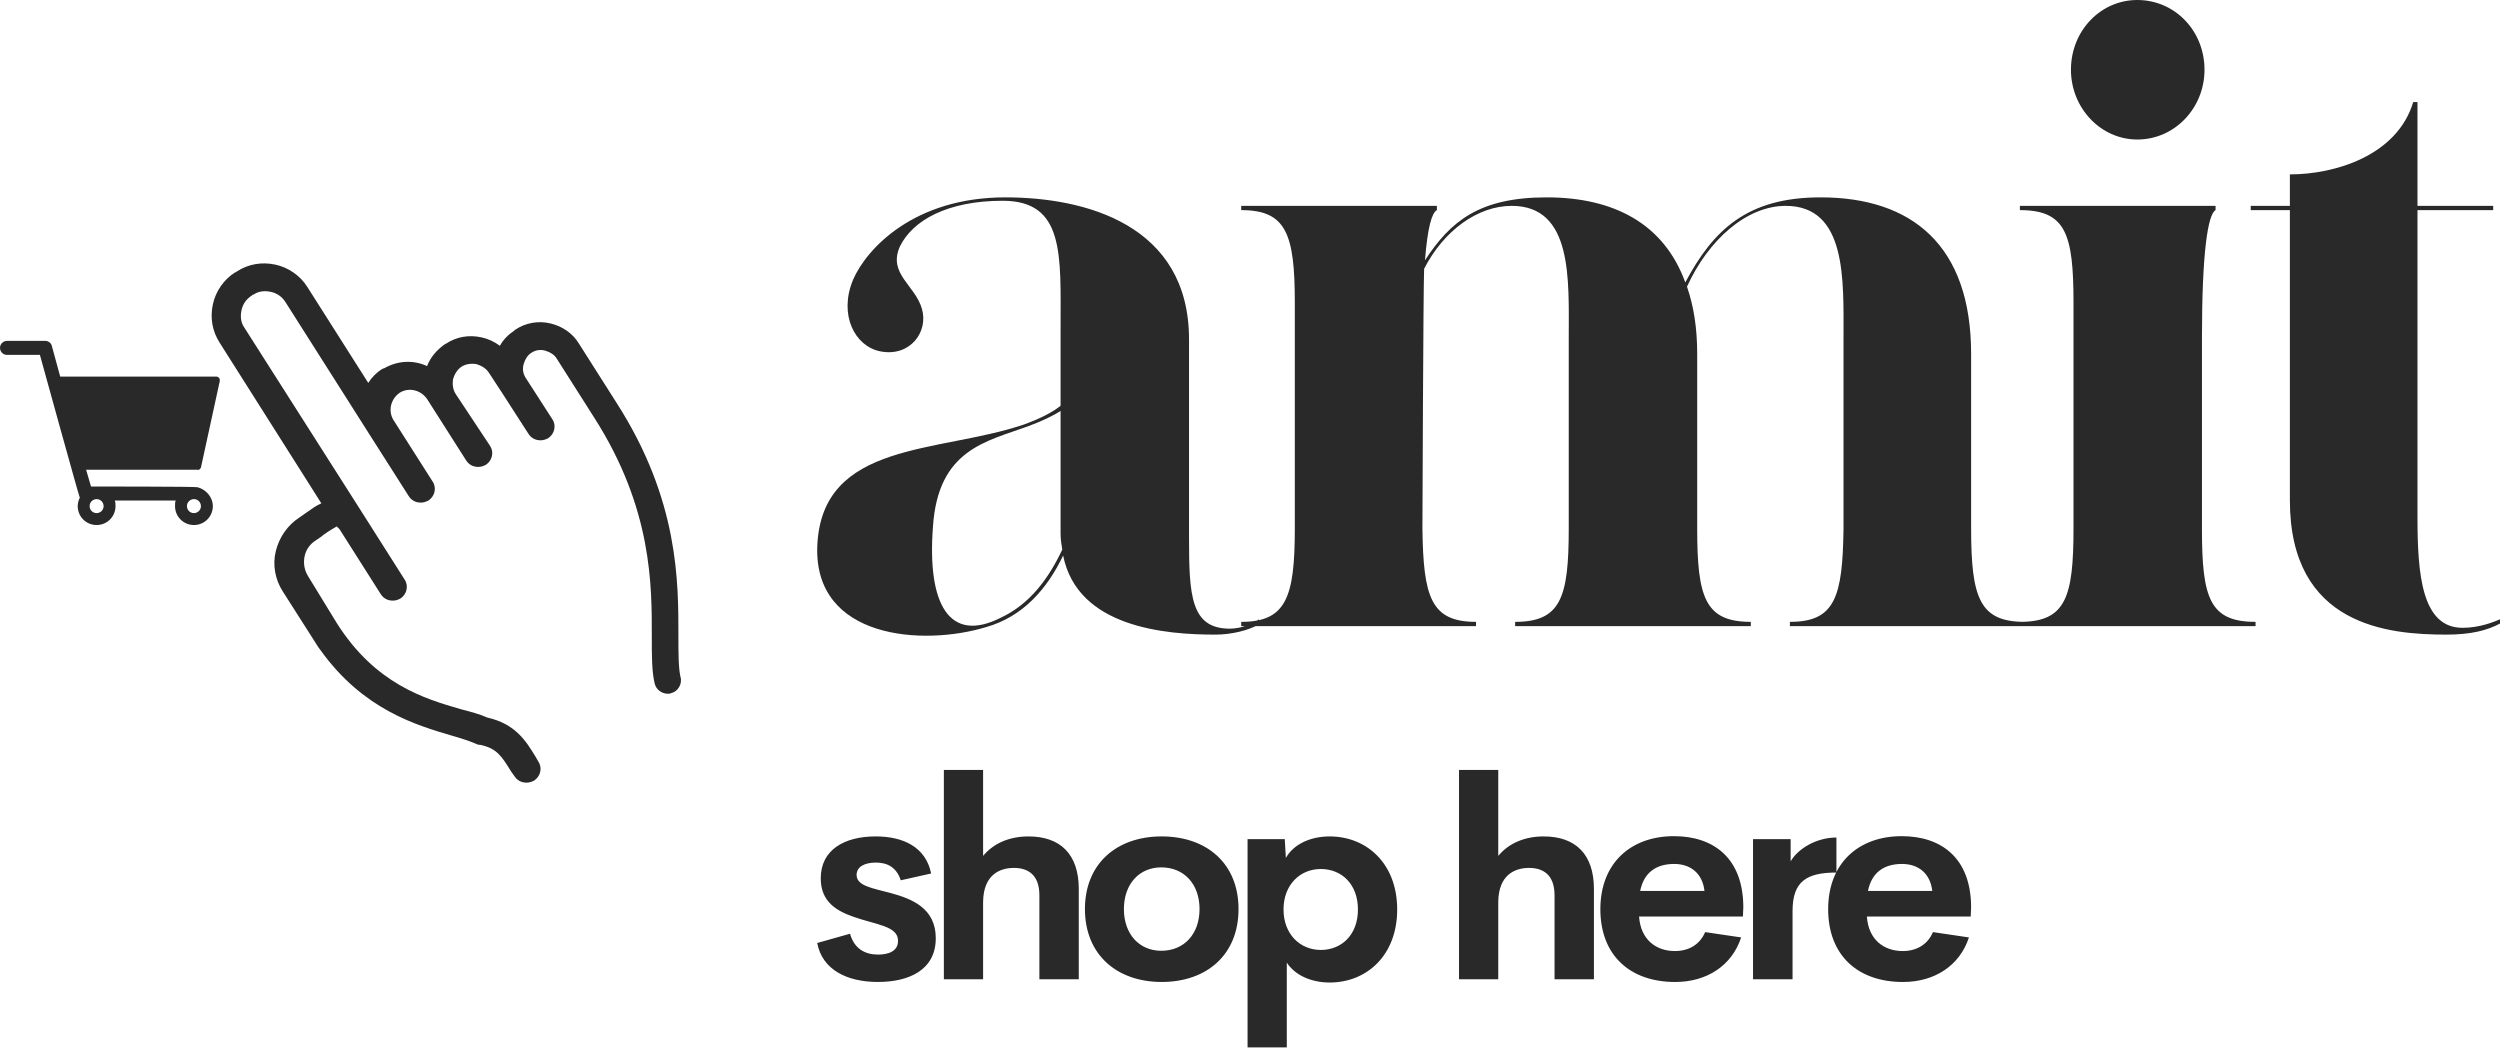
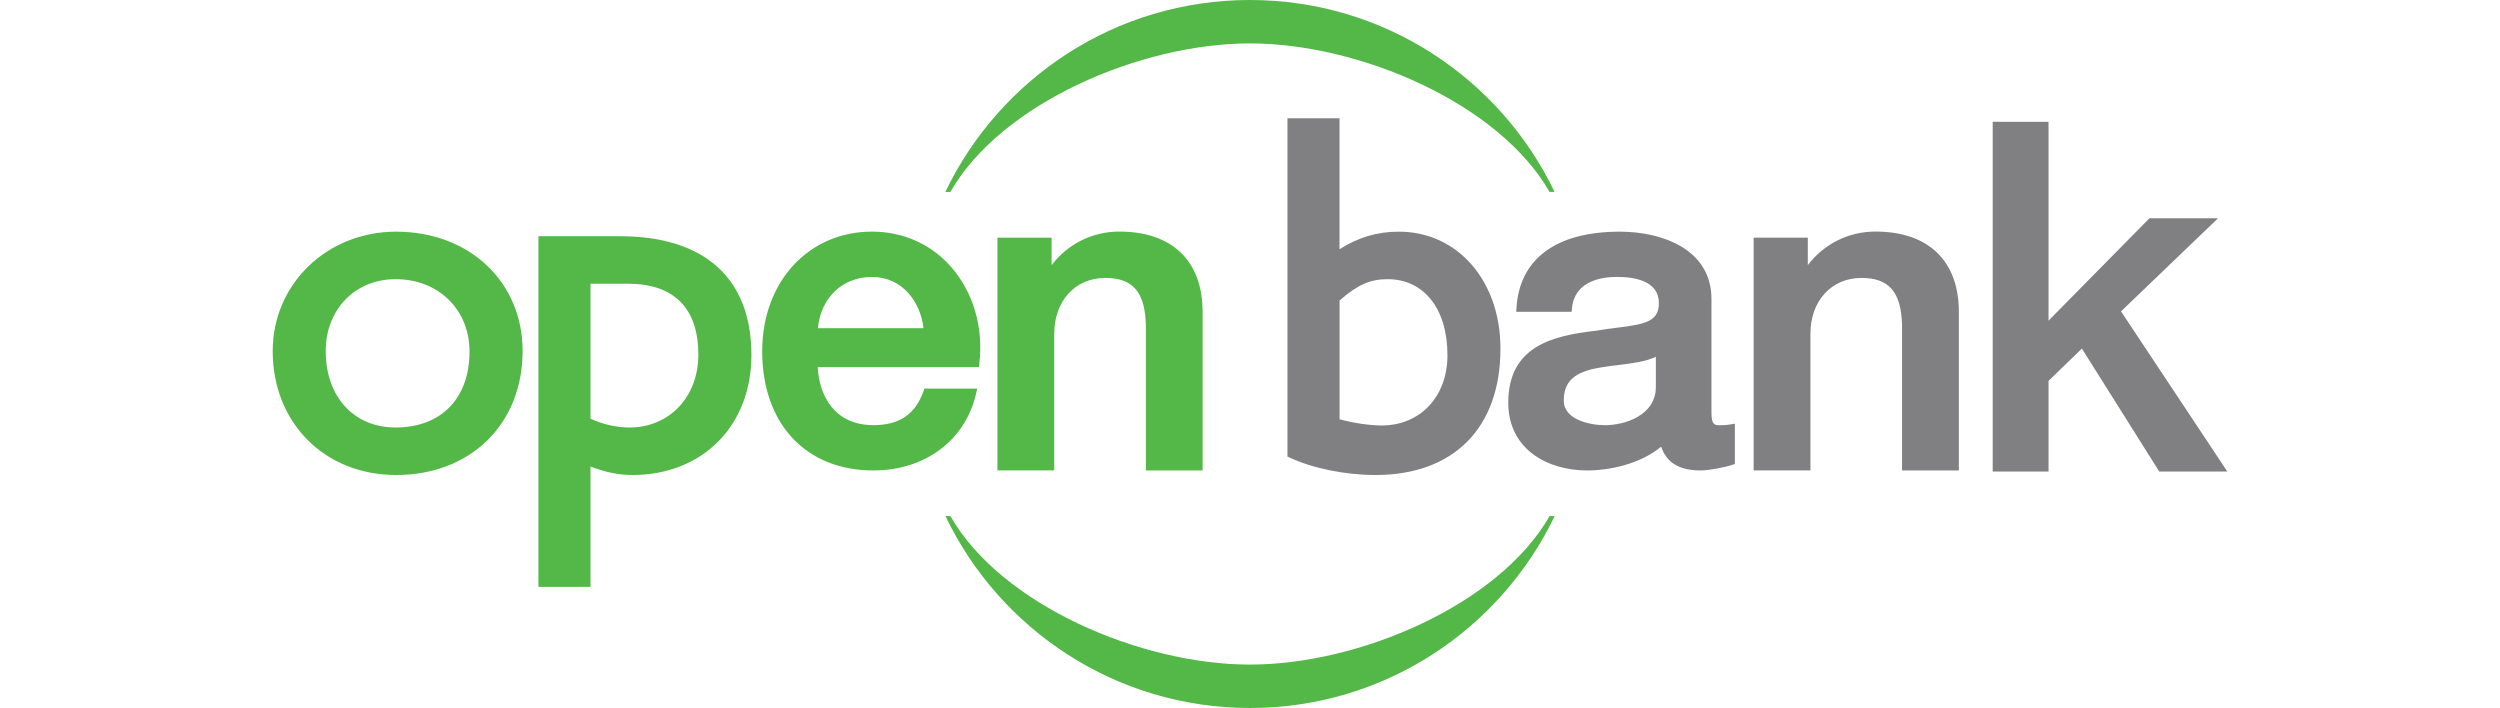
- <svg xmlns="http://www.w3.org/2000/svg" width="370.167" height="155.085" viewBox="0 0 370.167 155.085" class="css-1j8o68f">
-   <defs id="SvgjsDefs1029" />
-   <g id="SvgjsG1030" featurekey="symbolFeature-0" transform="matrix(1.036627,0,0,1.036627,-1.451278,25.18089)" fill="#292929">
-     <path d="M30.1,42.5l2.7-12.4c0-0.1,0-0.3-0.1-0.4c-0.1-0.1-0.2-0.2-0.4-0.2H10l-1.2-4.4c-0.1-0.4-0.5-0.7-0.9-0.7H2.4  c-0.5,0-1,0.4-1,1c0,0.5,0.4,1,1,1h4.7c0,0,5.6,20.3,5.7,20.4c-0.2,0.4-0.3,0.8-0.3,1.2c0,1.5,1.2,2.7,2.7,2.7s2.7-1.2,2.7-2.7  c0-0.3,0-0.5-0.1-0.8h8.7c-0.1,0.2-0.1,0.5-0.1,0.8c0,1.5,1.2,2.7,2.7,2.7c1.5,0,2.7-1.2,2.7-2.7c0-1.3-1-2.4-2.2-2.7  c-0.1-0.1-15.2-0.1-15.2-0.1l-0.7-2.4h15.9C29.8,42.9,30,42.7,30.1,42.5z M29.1,47c0.6,0,1,0.5,1,1c0,0.6-0.5,1-1,1  c-0.6,0-1-0.5-1-1C28.1,47.4,28.6,47,29.1,47z M15.2,47c0.6,0,1,0.5,1,1c0,0.6-0.5,1-1,1c-0.6,0-1-0.5-1-1  C14.2,47.4,14.7,47,15.2,47z" />
-     <path d="M98.6,72.4c-0.3-1.3-0.3-3.4-0.3-5.8c0-7.7,0.1-19.4-8.8-33.3c0,0,0,0,0,0l-5.4-8.5c-0.9-1.5-2.4-2.5-4.1-2.9  c-1.7-0.4-3.5-0.1-5,0.9c0,0-0.1,0-0.1,0.1c-0.9,0.6-1.6,1.3-2.1,2.2c-0.8-0.6-1.7-1-2.6-1.2c-1.8-0.4-3.6-0.1-5.1,0.9  c-0.1,0-0.1,0.1-0.2,0.1c-1.1,0.8-2,1.8-2.5,3.1c-1.9-0.9-4.2-0.8-6.1,0.3c-0.1,0-0.2,0.1-0.3,0.1c-0.8,0.5-1.5,1.2-2,2l-8.7-13.7  c-1-1.6-2.7-2.8-4.6-3.2c-1.9-0.4-3.8-0.1-5.5,1c0,0,0,0-0.1,0.1c0,0-0.1,0-0.1,0c-1.6,1-2.8,2.7-3.2,4.6c-0.4,1.9-0.1,3.8,1,5.5  l14.5,22.9c-0.7,0.3-1.4,0.8-2.1,1.3c-0.3,0.2-0.7,0.5-1,0.7c0,0,0,0,0,0c-1.7,1.1-2.9,2.8-3.4,4.8s-0.1,4.1,1,5.8l5.1,8  c0.1,0.1,0.2,0.3,0.3,0.4c6.1,8.5,13.7,10.7,18.8,12.2c1.4,0.4,2.6,0.8,3.5,1.2c0.2,0.1,0.3,0.1,0.5,0.1c0,0,0,0,0,0  c2.4,0.5,3.1,1.7,4.4,3.8l0.5,0.7c0.4,0.6,1,0.9,1.7,0.9c0.4,0,0.7-0.1,1.1-0.3c0.9-0.6,1.2-1.8,0.6-2.7l-0.4-0.7  c-1.4-2.3-2.9-4.7-6.9-5.6c0,0,0,0,0,0c-1.1-0.5-2.3-0.8-3.8-1.2c-5.2-1.5-12.2-3.6-17.7-12.3l0,0L45.4,58c-0.5-0.8-0.7-1.8-0.5-2.8  c0.2-1,0.8-1.8,1.6-2.3c0,0,0,0,0,0c0.4-0.3,0.8-0.5,1.1-0.8c0.7-0.5,1.7-1.1,1.9-1.2c0,0,0.1,0.1,0.4,0.4l5.9,9.3  c0.4,0.6,1,0.9,1.7,0.9c0.4,0,0.7-0.1,1.1-0.3c0.9-0.6,1.2-1.8,0.6-2.7l-5.9-9.3c0,0,0,0,0,0c0,0,0,0,0,0l-17-26.7  c-0.5-0.7-0.6-1.6-0.4-2.5c0.2-0.9,0.7-1.6,1.5-2.1c0,0,0,0,0.1-0.1c0,0,0.1,0,0.1,0c0.7-0.5,1.6-0.6,2.5-0.4  c0.9,0.2,1.6,0.7,2.1,1.5l12,18.9l0,0l0,0l5.6,8.8c0.4,0.6,1,0.9,1.7,0.9c0.4,0,0.7-0.1,1.1-0.3c0.9-0.6,1.2-1.8,0.6-2.7l-5.6-8.8  c-0.8-1.3-0.4-3,0.9-3.9c0,0,0,0,0,0c1.3-0.8,3-0.4,3.9,0.9l5.6,8.8c0.4,0.6,1,0.9,1.7,0.9c0.4,0,0.7-0.1,1.1-0.3  c0.9-0.6,1.2-1.8,0.6-2.7L66.5,32c0,0,0,0,0,0c-0.4-0.6-0.5-1.4-0.4-2.1c0.2-0.7,0.6-1.4,1.2-1.8c0,0,0,0,0,0  c0.6-0.4,1.4-0.5,2.1-0.4c0.7,0.2,1.4,0.6,1.8,1.2l1.9,2.9c0,0,0,0,0,0c0,0,0,0,0,0l3.8,5.9c0.4,0.6,1,0.9,1.7,0.9  c0.4,0,0.7-0.1,1.1-0.3c0.9-0.6,1.2-1.8,0.6-2.7l-3.8-5.9l0,0c-0.4-0.6-0.5-1.3-0.3-2c0.2-0.7,0.6-1.3,1.1-1.6c0,0,0,0,0,0  c0.6-0.4,1.3-0.5,2-0.3c0.7,0.2,1.3,0.6,1.6,1.1l5.4,8.5c8.3,13,8.2,24,8.2,31.2c0,2.8,0,5,0.4,6.7c0.2,0.9,1,1.5,1.9,1.5  c0.2,0,0.3,0,0.5-0.1C98.2,74.5,98.9,73.4,98.6,72.4z" />
-   </g>
-   <g id="SvgjsG1031" featurekey="nameFeature-0" transform="matrix(3.149001,0,0,3.149001,117.1068,-33.25346)" fill="#292929">
-     <path d="M20.64 40.12 c0.6 0 1.16 -0.28 1.36 -0.44 l0 0.24 c-0.48 0.28 -1.28 0.48 -2.04 0.48 c-2.32 0 -6.48 -0.32 -7.16 -3.72 c-0.76 1.6 -1.92 2.88 -3.6 3.36 c-3 0.92 -8.12 0.56 -7.96 -3.8 c0.2 -4.96 5.72 -4.36 9.72 -5.72 c0.76 -0.28 1.32 -0.56 1.72 -0.88 l0 -3.68 c0 -3.4 0.2 -5.96 -2.72 -5.96 c-2.6 0 -4.24 0.92 -4.84 2.16 c-0.56 1.28 0.72 1.8 1.04 2.92 c0.32 1.08 -0.56 2.28 -1.96 2 c-1.2 -0.24 -1.96 -1.72 -1.28 -3.36 c0.64 -1.48 2.88 -3.88 7.16 -3.88 c3.76 0 8.64 1.28 8.64 6.68 l0 9.32 c0 2.72 0.08 4.28 1.92 4.28 z M9.88 39.6 c1.36 -0.64 2.24 -1.84 2.88 -3.2 c-0.04 -0.24 -0.08 -0.48 -0.08 -0.76 l0 -5.76 c-0.36 0.24 -0.88 0.48 -1.52 0.72 c-1.96 0.72 -4.24 1.08 -4.48 4.72 c-0.28 3.64 0.76 5.52 3.2 4.28 z M55.494 27.2 l0 8.2 c0 3.28 0.4 4.4 2.52 4.4 l0 0.2 l-11.04 0 l0 -0.2 c2.12 0 2.48 -1.16 2.52 -4.4 l0 -8.96 c0 -2.72 0.16 -6.2 -2.72 -6.2 c-1.84 0 -3.64 1.6 -4.64 3.8 c0.32 0.92 0.48 1.96 0.48 3.16 l0 8.2 c0 3.24 0.36 4.4 2.52 4.4 l0 0.2 l-11.08 0 l0 -0.2 c2.16 0 2.52 -1.16 2.52 -4.4 l0 -8.96 c0 -2.72 0.2 -6.2 -2.68 -6.2 c-1.6 0 -3.2 1.16 -4.12 2.96 c-0.04 0.84 -0.08 12.2 -0.08 12.2 c0.04 3.24 0.4 4.4 2.52 4.4 l0 0.2 l-11.04 0 l0 -0.2 c2.12 0 2.52 -1.16 2.52 -4.4 l0 -10.6 c0 -3.24 -0.4 -4.36 -2.52 -4.36 l0 -0.2 l9.2 0 l0 0.2 c-0.24 0.12 -0.44 0.84 -0.56 2.36 c1.2 -1.84 2.56 -2.96 5.72 -2.96 s5.52 1.24 6.52 4 c1.32 -2.48 2.92 -4 6.36 -4 c4.28 0 7.08 2.24 7.08 7.36 z M66.348 35.4 l0 0.04 c0 3.24 0.36 4.36 2.52 4.36 l0 0.2 l-11.08 0 l0 -0.2 c2.16 0 2.52 -1.16 2.52 -4.4 l0 -10.6 c0 -3.24 -0.36 -4.36 -2.52 -4.36 l0 -0.2 l9.2 0 l0 0.2 c-0.36 0.2 -0.64 1.96 -0.64 6 l0 8.96 z M63.308 17.12 c-1.72 0 -3.12 -1.48 -3.12 -3.28 c0 -1.84 1.4 -3.28 3.12 -3.28 c1.76 0 3.16 1.44 3.16 3.28 c0 1.8 -1.4 3.28 -3.16 3.28 z M78.602 40.08 c0.8 0 1.48 -0.28 1.76 -0.4 l0 0.2 c-0.6 0.32 -1.36 0.52 -2.52 0.52 c-2.72 0 -7.36 -0.4 -7.36 -6.32 l0 -13.64 l-1.84 0 l0 -0.2 l1.84 0 l0 -1.48 c2.12 0 5.04 -0.88 5.8 -3.4 l0.08 0 l0.12 0 l0 4.88 l3.56 0 l0 0.2 l-3.56 0 l0 14.44 c0 2.68 0.2 5.2 2.12 5.2 z" />
-   </g>
-   <g id="SvgjsG1032" featurekey="sloganFeature-0" transform="matrix(2.06636,0,0,2.06636,119.7085,103.6674)" fill="#292929">
-     <path d="M4.99 20.195 c-2.256 0 -4.004 -0.889 -4.365 -2.793 l2.353 -0.664 c0.303 1.074 1.065 1.494 2.012 1.494 c0.693 0 1.445 -0.215 1.426 -1.006 c-0.01 -1.045 -1.592 -1.133 -3.184 -1.699 c-1.201 -0.42 -2.353 -1.065 -2.353 -2.754 c0 -2.061 1.709 -3.008 3.936 -3.008 c1.953 0 3.584 0.742 3.975 2.656 l-2.178 0.488 c-0.303 -0.938 -0.967 -1.27 -1.787 -1.27 c-0.742 0 -1.377 0.264 -1.377 0.889 c0 0.791 1.162 0.947 2.422 1.289 c1.553 0.42 3.252 1.094 3.252 3.242 c0 2.305 -1.963 3.135 -4.131 3.135 z M15.774 9.766 c2.246 0 3.594 1.25 3.594 3.76 l0 6.475 l-2.822 0 l0 -6.016 c0 -1.475 -0.82 -1.963 -1.826 -1.963 c-1.045 0 -2.188 0.518 -2.207 2.441 l0 5.537 l-2.812 0 l0 -15 l2.812 0 l0 6.162 c0.713 -0.869 1.836 -1.397 3.262 -1.397 z M25.308 20.195 c-3.193 0 -5.498 -1.943 -5.498 -5.225 c0 -3.262 2.285 -5.205 5.498 -5.205 c3.232 0 5.508 1.943 5.508 5.205 c0 3.281 -2.285 5.225 -5.508 5.225 z M25.278 17.959 c1.631 0 2.744 -1.191 2.744 -2.988 s-1.113 -2.988 -2.744 -2.988 c-1.572 0 -2.676 1.191 -2.676 2.988 s1.103 2.988 2.676 2.988 z M37.351 9.766 c2.647 0 4.834 1.943 4.834 5.234 s-2.188 5.234 -4.834 5.234 c-1.309 0 -2.481 -0.508 -3.076 -1.426 l0 6.074 l-2.812 0 l0 -14.922 l2.666 0 l0.078 1.348 c0.557 -0.996 1.777 -1.543 3.144 -1.543 z M36.716 17.9 c1.475 0 2.656 -1.074 2.656 -2.9 s-1.182 -2.9 -2.656 -2.9 c-1.504 0 -2.676 1.143 -2.676 2.9 s1.172 2.9 2.676 2.9 z M52.688 9.766 c2.246 0 3.594 1.25 3.594 3.76 l0 6.475 l-2.822 0 l0 -6.016 c0 -1.475 -0.82 -1.963 -1.826 -1.963 c-1.045 0 -2.188 0.518 -2.207 2.441 l0 5.537 l-2.812 0 l0 -15 l2.812 0 l0 6.162 c0.713 -0.869 1.836 -1.397 3.262 -1.397 z M66.987 14.834 l-0.029 0.674 l-7.441 0 c0.117 1.67 1.23 2.471 2.568 2.471 c1.006 0 1.787 -0.469 2.168 -1.357 l2.578 0.381 c-0.664 2.031 -2.471 3.193 -4.727 3.193 c-3.242 0 -5.361 -1.914 -5.361 -5.215 s2.178 -5.234 5.273 -5.234 c2.842 0 4.961 1.572 4.971 5.088 z M62.036 11.738 c-1.279 0 -2.168 0.596 -2.441 1.934 l4.609 0 c-0.146 -1.279 -1.016 -1.934 -2.168 -1.934 z M70.378 11.553 c0.508 -0.889 1.826 -1.709 3.281 -1.709 l0 2.51 c-2.129 0 -3.144 0.625 -3.144 2.754 l0 4.893 l-2.832 0 l0 -10.039 l2.695 0 l0 1.592 z M83.31 14.834 l-0.029 0.674 l-7.441 0 c0.117 1.67 1.23 2.471 2.568 2.471 c1.006 0 1.787 -0.469 2.168 -1.357 l2.578 0.381 c-0.664 2.031 -2.471 3.193 -4.727 3.193 c-3.242 0 -5.361 -1.914 -5.361 -5.215 s2.178 -5.234 5.273 -5.234 c2.842 0 4.961 1.572 4.971 5.088 z M78.359 11.738 c-1.279 0 -2.168 0.596 -2.441 1.934 l4.609 0 c-0.146 -1.279 -1.016 -1.934 -2.168 -1.934 z" />
-   </g>
+ <svg xmlns="http://www.w3.org/2000/svg" height="708" viewBox="21.28 39.53 424.99 153.94" width="2500">
+   <path d="m151.87 141.82c-14.68 0-24.16-10.17-24.16-25.92 0-15.07 10.04-26.01 23.88-26.01 6.71 0 12.8 2.7 17.13 7.6 4.9 5.54 7.16 13.27 6.19 21.19l-.08.67h-35.03c.25 5.99 3.51 12.62 12.07 12.62 5.68 0 9.15-2.36 10.93-7.44l.18-.51h11.48l-.2.93c-2.28 10.25-11.06 16.87-22.39 16.87m-12.04-30.93h22.95c-.63-5.66-4.55-11.14-11.19-11.14-6.43-.01-11.17 4.54-11.76 11.14m83.65 30.93h-12.35v-31.61c-.18-7.18-2.82-10.25-8.82-10.25-6.54 0-11.1 5-11.1 12.14v29.71h-12.35v-50.6h11.78v5.96c3.51-4.6 8.86-7.29 14.7-7.29 11.52 0 18.13 6.37 18.13 17.47v34.47zm-175.36.99c-15.55 0-26.84-11.34-26.84-26.95 0-14.56 11.79-25.96 26.84-25.96 15.94 0 27.5 10.92 27.5 25.96 0 15.87-11.31 26.95-27.5 26.95m-.12-42.58c-8.8 0-15.19 6.58-15.19 15.63 0 9.94 6.11 16.62 15.19 16.62 9.91 0 16.07-6.33 16.07-16.51.01-9.12-6.75-15.74-16.07-15.74m42.38 66.9h-11.32v-76.24h17.71c18.45 0 28.6 9.18 28.6 25.85 0 15.35-10.63 26.07-25.85 26.07-2.99 0-5.78-.56-9.14-1.84zm0-36.57c2.76 1.26 5.68 1.92 8.48 1.92 8.68 0 14.97-6.67 14.97-15.85 0-10.08-5.29-15.41-15.3-15.41h-8.15z" fill="#54b848" />
+   <path d="m387.89 141.82h-12.34v-31.61c-.18-7.18-2.82-10.25-8.82-10.25-6.54 0-11.1 5-11.1 12.14v29.71h-12.35v-50.6h11.78v5.96c3.51-4.6 8.86-7.29 14.71-7.29 11.52 0 18.13 6.37 18.13 17.47v34.47zm-56.14 0c-4.62 0-7.44-1.7-8.57-5.18-4.57 3.8-11.21 5.18-16.12 5.18-8.53 0-17.13-4.56-17.13-14.73 0-12.42 9.85-14.59 19.08-15.65 1.58-.29 3.14-.49 4.66-.67 5.92-.73 9.01-1.3 9.01-5.32 0-4.72-4.97-5.71-9.13-5.71-3.42 0-9.25.9-9.78 6.89l-.06.7h-12.05l.05-.81c.65-10.72 8.63-16.62 22.49-16.62 9.18 0 19.91 3.83 19.91 14.64v24.6c0 2.71.63 2.84 1.74 2.84.63 0 1.42 0 2.46-.18l.89-.15v8.75l-.51.18c-1.63.56-5.07 1.24-6.94 1.24m-9.74-24.71c-2.29 1.08-5.1 1.41-8.05 1.77-1.32.16-2.69.32-3.99.56-5.67.92-7.97 3.01-7.97 7.2 0 4.22 5.85 5.34 8.94 5.34 4.46 0 11.08-2.21 11.08-8.3v-6.57zm73.25-51.1h12.14v43.24l21.94-22.26h14.91l-21.09 20.24 23.11 34.82h-14.8l-16.82-26.73-7.25 7.03v19.7h-12.14zm-134.19 76.8c-6.61 0-13.77-1.47-18.71-3.81l-.44-.21v-73.54h11.32v28.48c4-2.58 8.23-3.83 12.88-3.83 12.81 0 22.11 10.69 22.11 25.41.02 17.22-10.14 27.5-27.16 27.5m-7.82-12.12c2.8.79 6.54 1.35 9.14 1.35 8.43 0 14.32-6.29 14.32-15.3 0-10.03-5.1-16.51-13-16.51-3.81 0-6.58 1.22-10.46 4.64z" fill="#807f82" />
+   <path d="m168.63 81.26c11.03-19.28 41.33-32.29 65.12-32.29 23.8 0 54.13 13 65.15 32.29h1.1c-11.83-24.68-37.05-41.73-66.25-41.73-29.19 0-54.38 17.05-66.22 41.73zm130.28 70.48c-11.02 19.29-41.35 32.29-65.15 32.29s-54.11-13.01-65.13-32.29h-1.08c11.83 24.68 37.02 41.73 66.22 41.73s54.41-17.05 66.25-41.73z" fill="#54b848" />
</svg>
